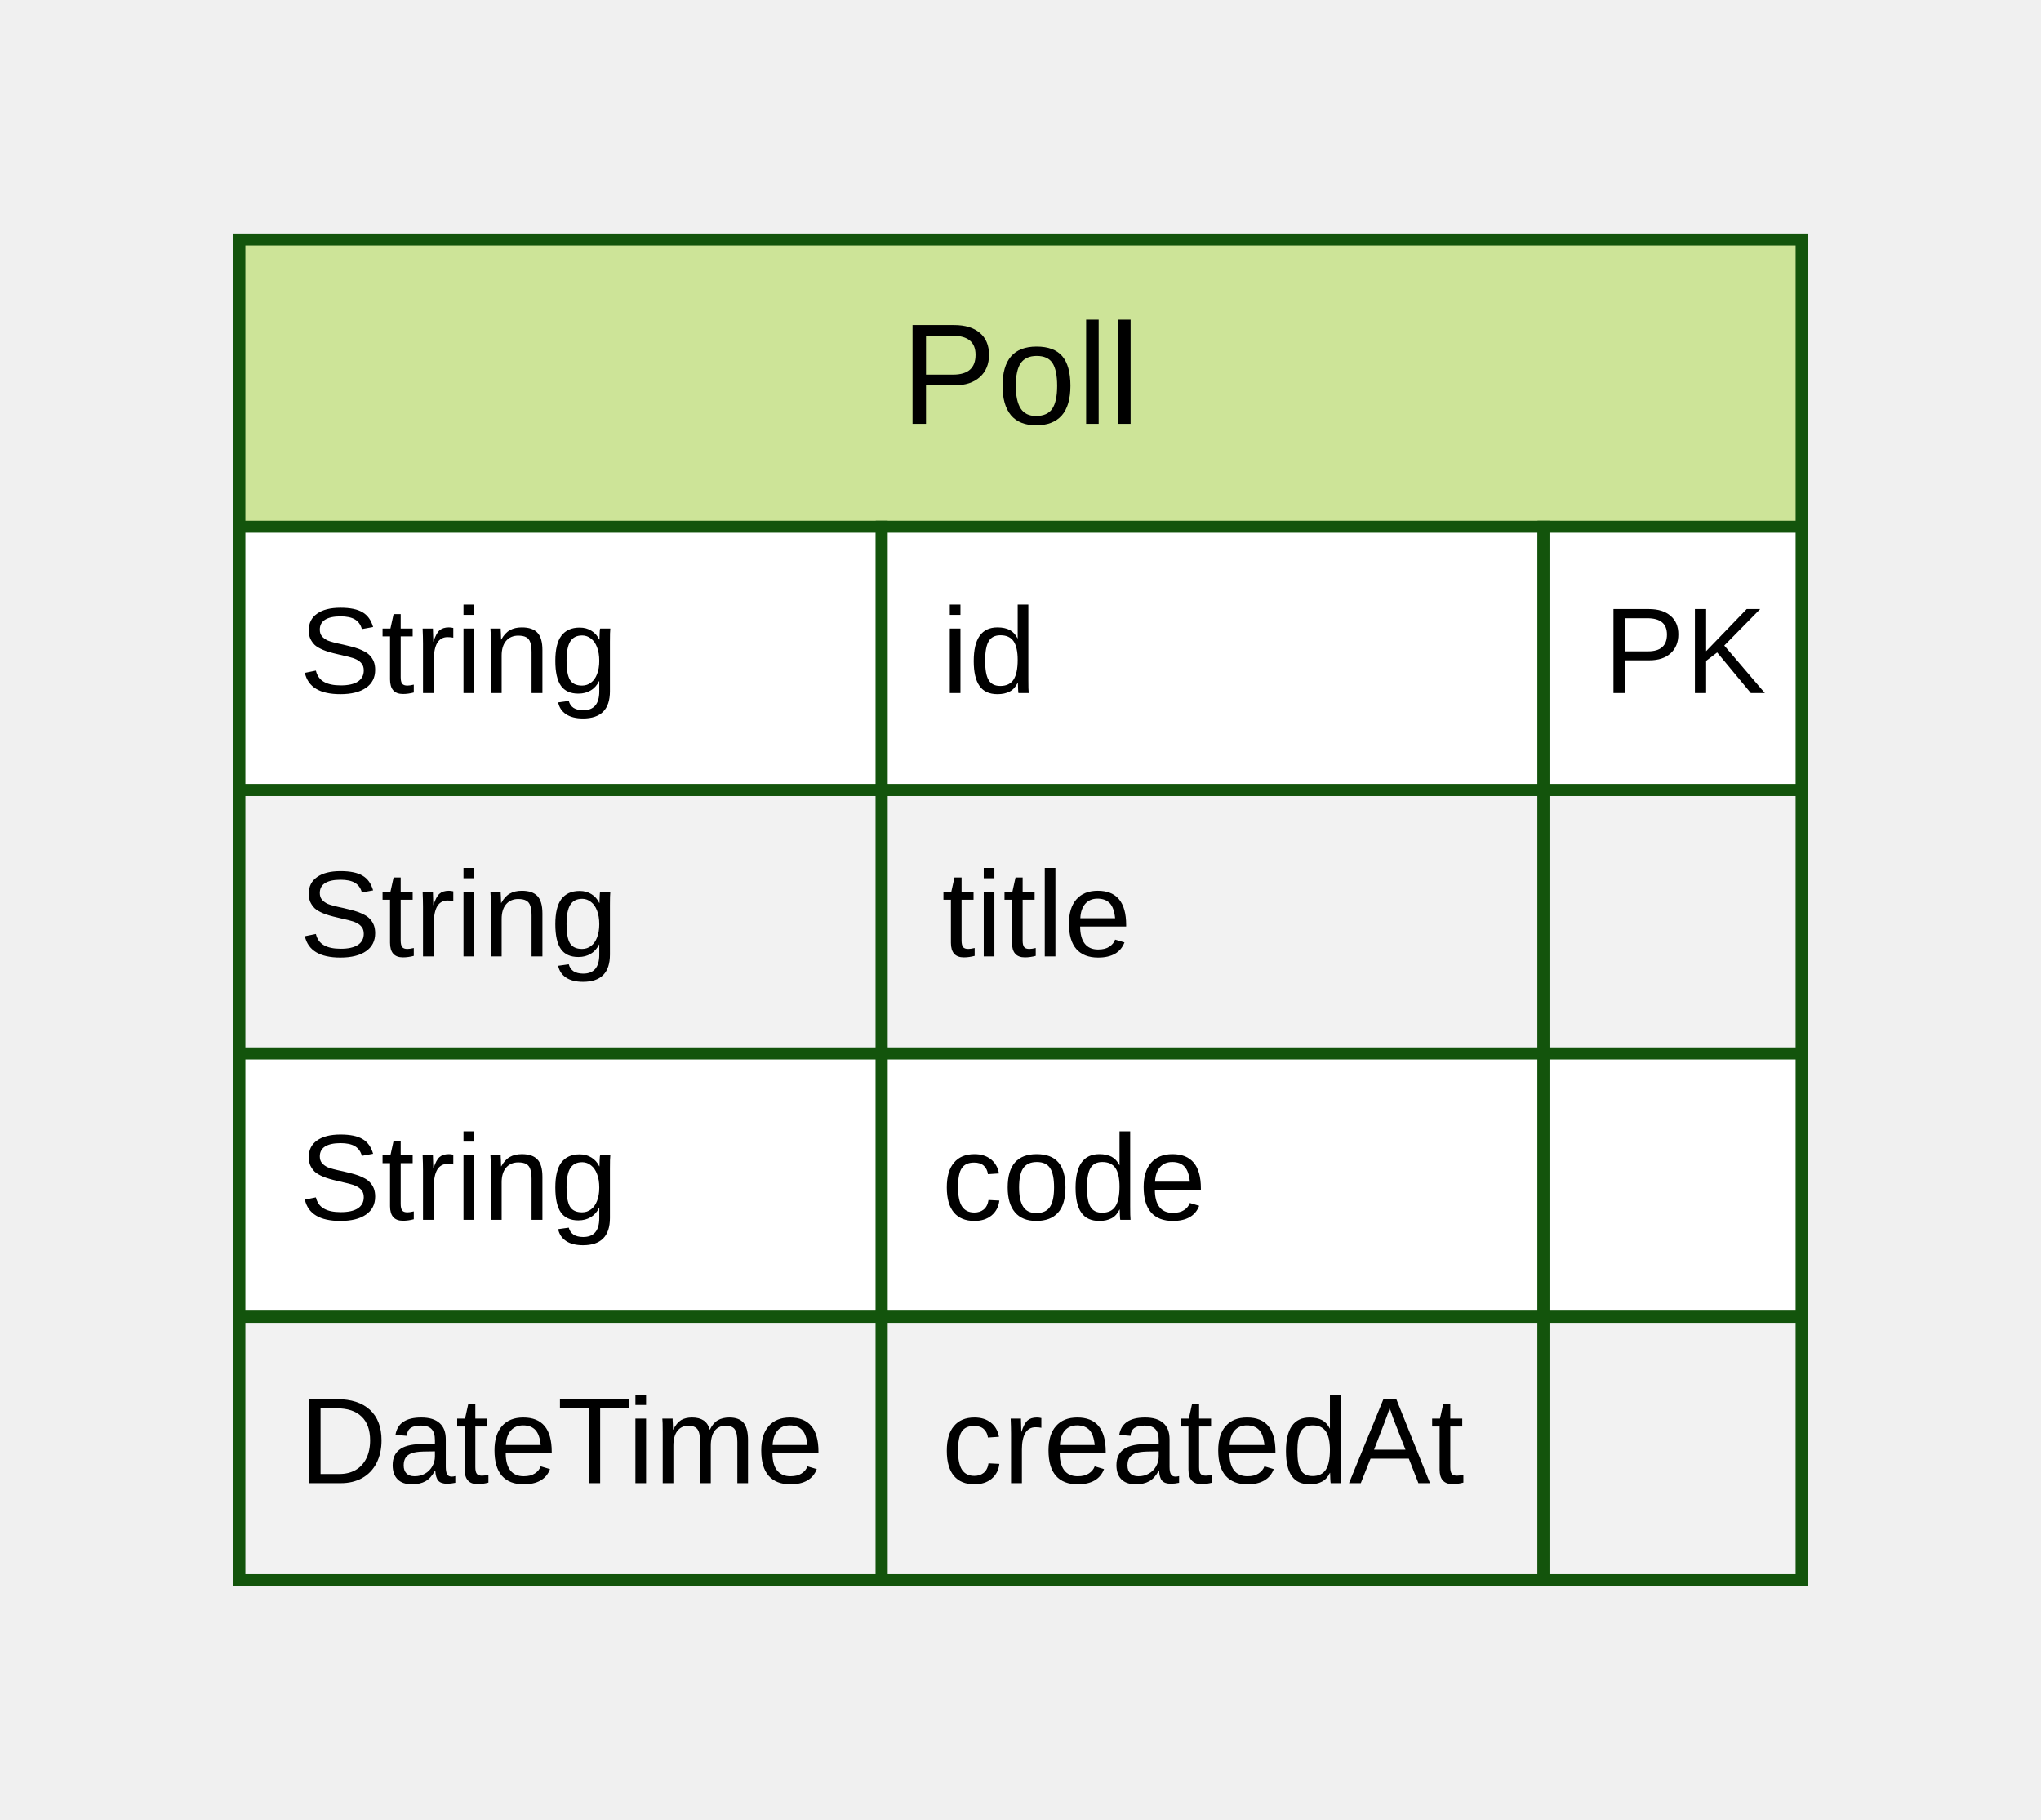
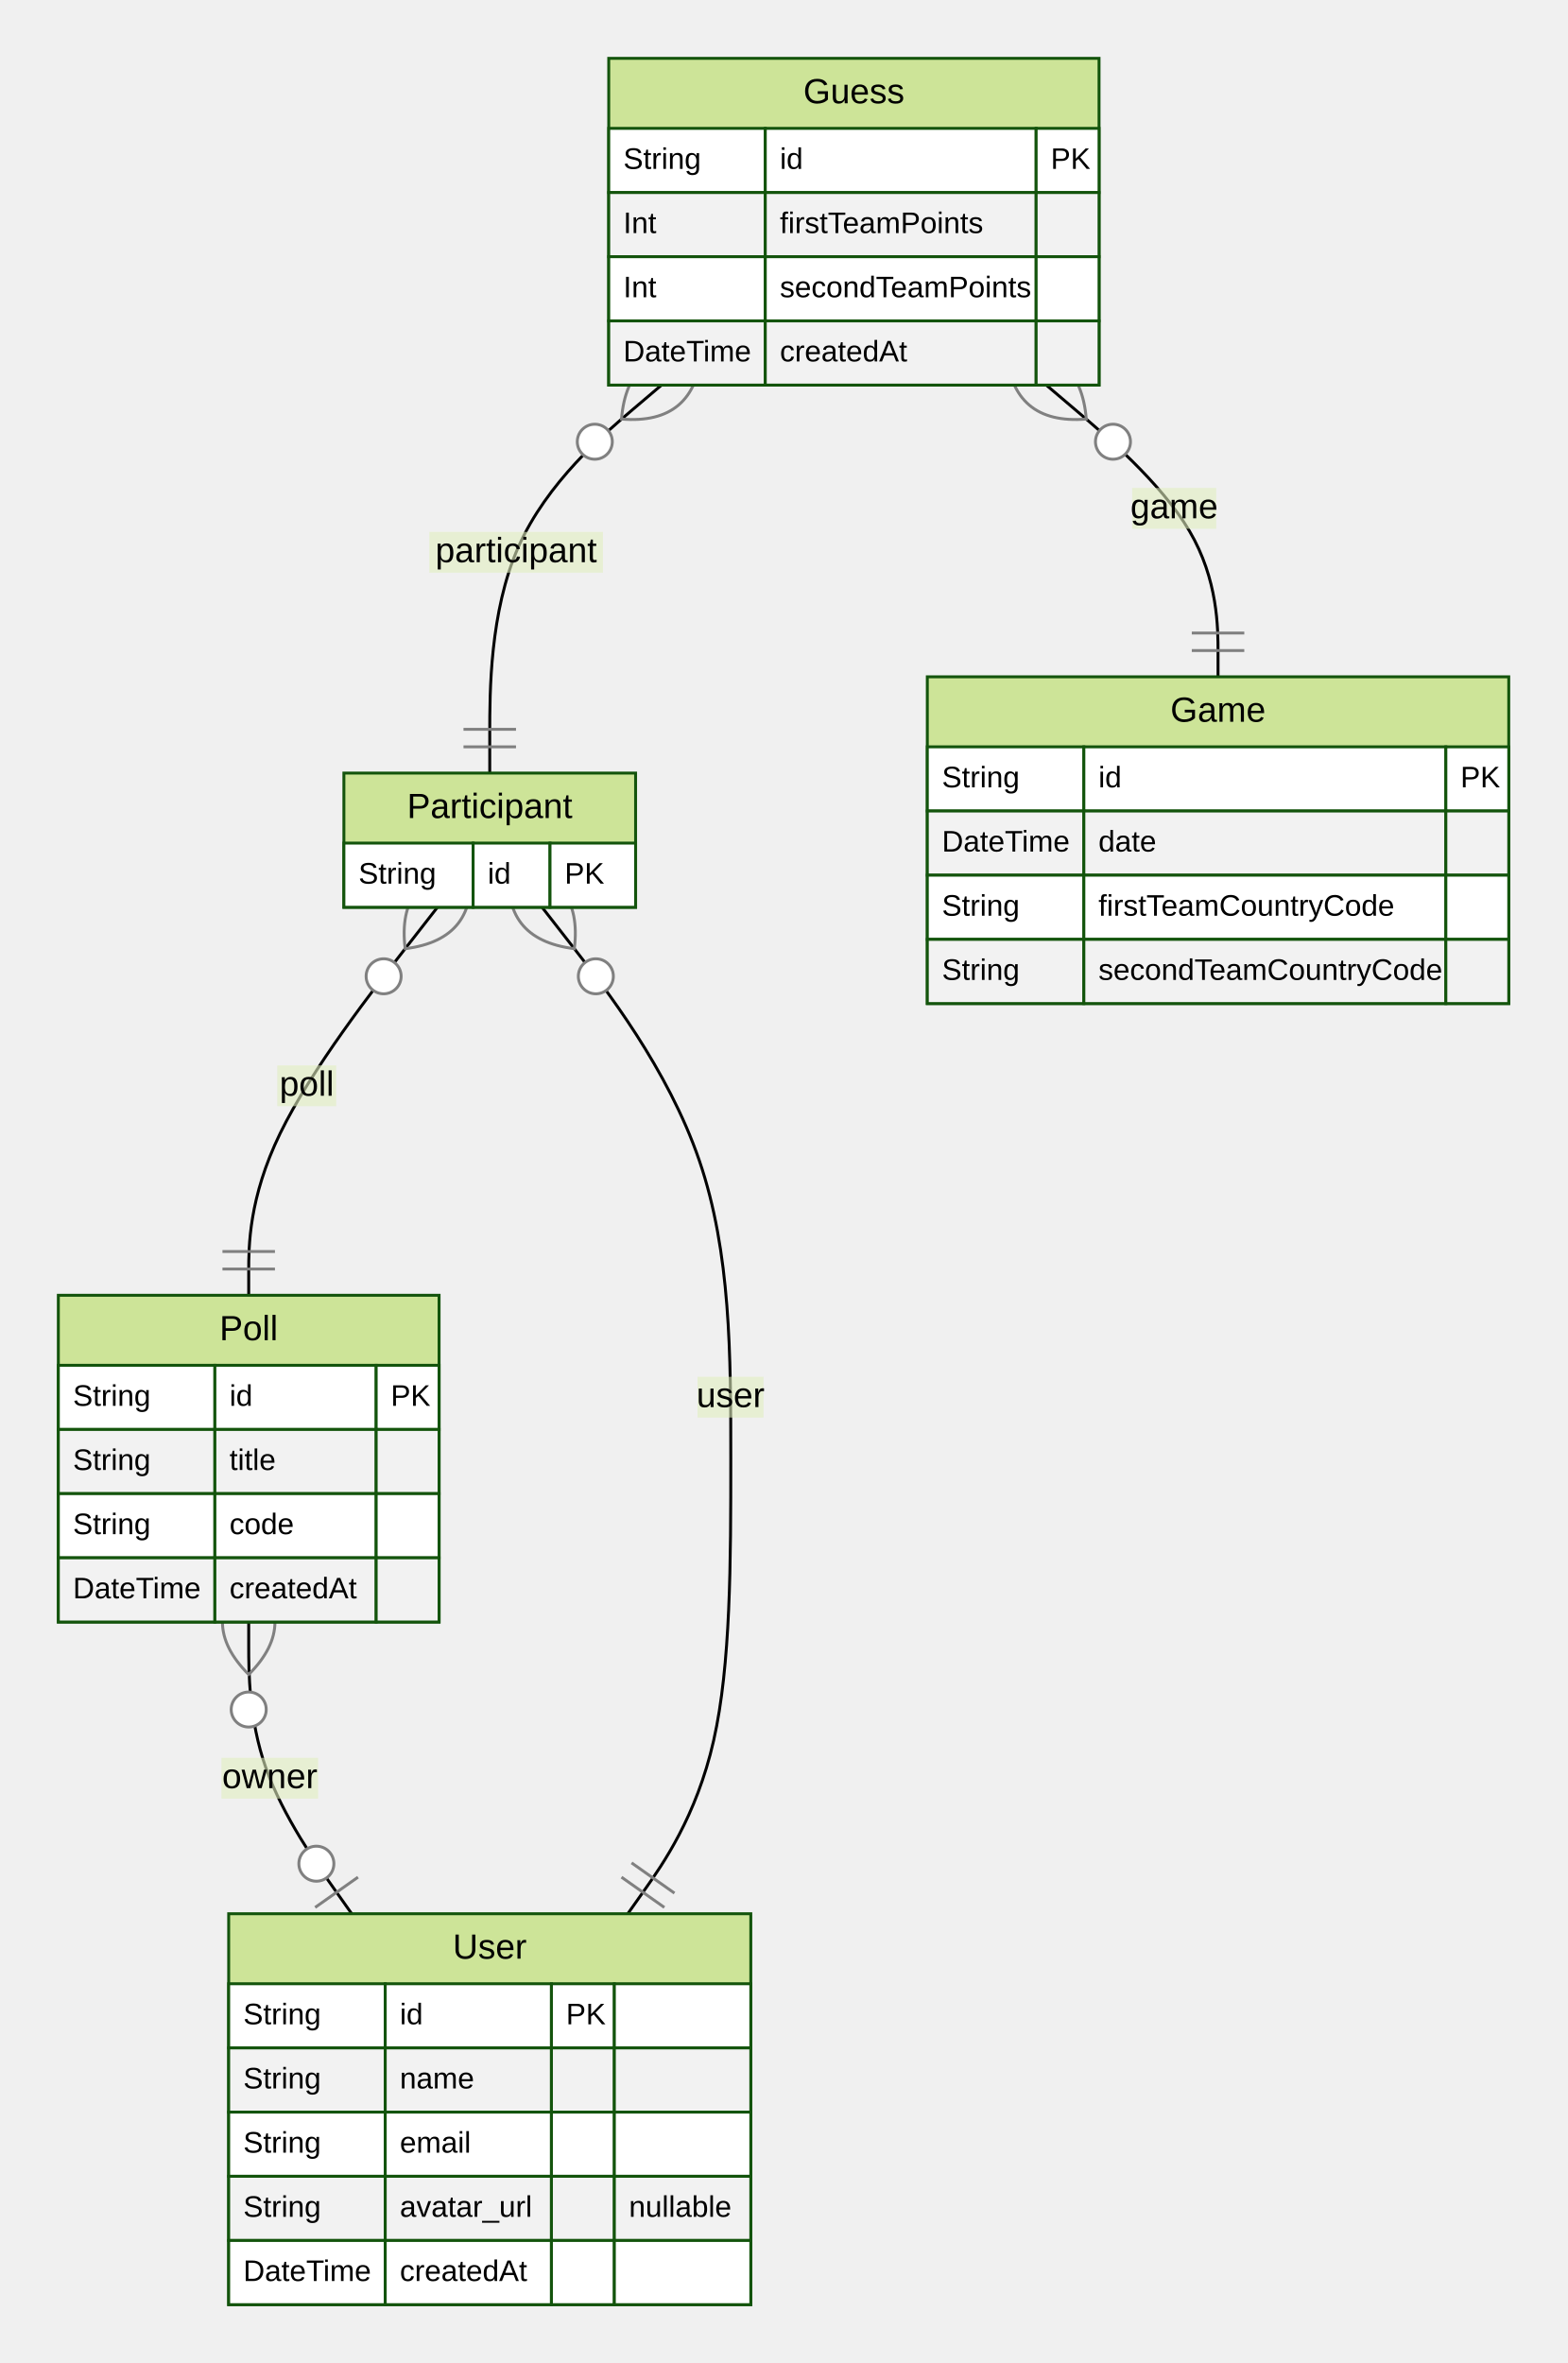
- <svg xmlns="http://www.w3.org/2000/svg" aria-labelledby="chart-title-mermaid-0 chart-desc-mermaid-0" role="img" viewBox="0 0 170.516 152" style="max-width: 170.516px; background-color: white;" width="100%" id="mermaid-0">
+ <svg xmlns="http://www.w3.org/2000/svg" aria-labelledby="chart-title-mermaid-0 chart-desc-mermaid-0" role="img" viewBox="0 0 537.207 810" style="max-width: 537.207px; background-color: white;" width="100%" id="mermaid-0">
  <style>#mermaid-0 {font-family:"trebuchet ms",verdana,arial,sans-serif;font-size:16px;fill:#000000;}#mermaid-0 .error-icon{fill:#552222;}#mermaid-0 .error-text{fill:#552222;stroke:#552222;}#mermaid-0 .edge-thickness-normal{stroke-width:2px;}#mermaid-0 .edge-thickness-thick{stroke-width:3.5px;}#mermaid-0 .edge-pattern-solid{stroke-dasharray:0;}#mermaid-0 .edge-pattern-dashed{stroke-dasharray:3;}#mermaid-0 .edge-pattern-dotted{stroke-dasharray:2;}#mermaid-0 .marker{fill:#000000;stroke:#000000;}#mermaid-0 .marker.cross{stroke:#000000;}#mermaid-0 svg{font-family:"trebuchet ms",verdana,arial,sans-serif;font-size:16px;}#mermaid-0 .entityBox{fill:#cde498;stroke:#13540c;}#mermaid-0 .attributeBoxOdd{fill:#ffffff;stroke:#13540c;}#mermaid-0 .attributeBoxEven{fill:#f2f2f2;stroke:#13540c;}#mermaid-0 .relationshipLabelBox{fill:hsl(78.158, 58.462%, 84.51%);opacity:0.7;background-color:hsl(78.158, 58.462%, 84.51%);}#mermaid-0 .relationshipLabelBox rect{opacity:0.5;}#mermaid-0 .relationshipLine{stroke:#000000;}#mermaid-0 :root{--mermaid-font-family:"trebuchet ms",verdana,arial,sans-serif;}</style>
  <g />
  <defs>
    <marker orient="auto" markerHeight="18" markerWidth="18" refY="9" refX="0" id="ONLY_ONE_START">
      <path d="M9,0 L9,18 M15,0 L15,18" fill="none" stroke="gray" />
    </marker>
  </defs>
  <defs>
    <marker orient="auto" markerHeight="18" markerWidth="18" refY="9" refX="18" id="ONLY_ONE_END">
      <path d="M3,0 L3,18 M9,0 L9,18" fill="none" stroke="gray" />
    </marker>
  </defs>
  <defs>
    <marker orient="auto" markerHeight="18" markerWidth="30" refY="9" refX="0" id="ZERO_OR_ONE_START">
      <circle r="6" cy="9" cx="21" fill="white" stroke="gray" />
      <path d="M9,0 L9,18" fill="none" stroke="gray" />
    </marker>
  </defs>
  <defs>
    <marker orient="auto" markerHeight="18" markerWidth="30" refY="9" refX="30" id="ZERO_OR_ONE_END">
      <circle r="6" cy="9" cx="9" fill="white" stroke="gray" />
      <path d="M21,0 L21,18" fill="none" stroke="gray" />
    </marker>
  </defs>
  <defs>
    <marker orient="auto" markerHeight="36" markerWidth="45" refY="18" refX="18" id="ONE_OR_MORE_START">
      <path d="M0,18 Q 18,0 36,18 Q 18,36 0,18 M42,9 L42,27" fill="none" stroke="gray" />
    </marker>
  </defs>
  <defs>
    <marker orient="auto" markerHeight="36" markerWidth="45" refY="18" refX="27" id="ONE_OR_MORE_END">
      <path d="M3,9 L3,27 M9,18 Q27,0 45,18 Q27,36 9,18" fill="none" stroke="gray" />
    </marker>
  </defs>
  <defs>
    <marker orient="auto" markerHeight="36" markerWidth="57" refY="18" refX="18" id="ZERO_OR_MORE_START">
      <circle r="6" cy="18" cx="48" fill="white" stroke="gray" />
      <path d="M0,18 Q18,0 36,18 Q18,36 0,18" fill="none" stroke="gray" />
    </marker>
  </defs>
  <defs>
    <marker orient="auto" markerHeight="36" markerWidth="57" refY="18" refX="39" id="ZERO_OR_MORE_END">
      <circle r="6" cy="18" cx="9" fill="white" stroke="gray" />
      <path d="M21,18 Q39,0 57,18 Q39,36 21,18" fill="none" stroke="gray" />
    </marker>
  </defs>
-   <g transform="translate(20,20 )" id="Poll">
+   <path marker-start="url(#ZERO_OR_MORE_START)" marker-end="url(#ZERO_OR_ONE_END)" fill="none" stroke="gray" d="M85.258,556L85.258,564.333C85.258,572.667,85.258,589.333,91.143,606C97.028,622.667,108.799,639.333,114.684,647.667L120.569,656" class="er relationshipLine" />
+   <path marker-start="url(#ZERO_OR_MORE_START)" marker-end="url(#ONLY_ONE_END)" fill="none" stroke="gray" d="M185.816,311L196.599,324.833C207.382,338.667,228.949,366.333,239.732,397.833C250.516,429.333,250.516,464.667,250.516,500C250.516,535.333,250.516,570.667,244.63,596.667C238.745,622.667,226.975,639.333,221.089,647.667L215.204,656" class="er relationshipLine" />
+   <path marker-start="url(#ZERO_OR_MORE_START)" marker-end="url(#ONLY_ONE_END)" fill="none" stroke="gray" d="M149.958,311L139.174,324.833C128.391,338.667,106.824,366.333,96.041,388.5C85.258,410.667,85.258,427.333,85.258,435.667L85.258,444" class="er relationshipLine" />
+   <path marker-start="url(#ZERO_OR_MORE_START)" marker-end="url(#ONLY_ONE_END)" fill="none" stroke="gray" d="M358.665,132L368.478,140.333C378.292,148.667,397.92,165.333,407.733,182C417.547,198.667,417.547,215.333,417.547,223.667L417.547,232" class="er relationshipLine" />
+   <path marker-start="url(#ZERO_OR_MORE_START)" marker-end="url(#ONLY_ONE_END)" fill="none" stroke="gray" d="M226.769,132L216.955,140.333C207.141,148.667,187.514,165.333,177.7,187.5C167.887,209.667,167.887,237.333,167.887,251.167L167.887,265" class="er relationshipLine" />
+   <g transform="translate(20,444 )" id="Poll">
    <rect height="112" width="130.516" y="0" x="0" stroke="gray" fill-opacity="100%" fill="honeydew" class="er entityBox" />
    <text transform="translate(65.25781,12)" style="font-family: &quot;trebuchet ms&quot;, verdana, arial, sans-serif;; font-size: 12px" text-anchor="middle" dominant-baseline="middle" y="0" x="0" id="entity-Poll" class="er entityLabel">Poll</text>
    <rect height="22" width="53.664" y="24" x="0" stroke="gray" fill-opacity="100%" fill="honeydew" class="er attributeBoxOdd" />
    <text transform="translate(5,35)" style="font-family: &quot;trebuchet ms&quot;, verdana, arial, sans-serif;; font-size: 10.2px" text-anchor="left" dominant-baseline="middle" y="0" x="0" id="entity-Poll-attr-1-type" class="er entityLabel">String</text>
    <rect height="22" width="55.289" y="24" x="53.664" stroke="gray" fill-opacity="100%" fill="honeydew" class="er attributeBoxOdd" />
    <text transform="translate(58.66406,35)" style="font-family: &quot;trebuchet ms&quot;, verdana, arial, sans-serif;; font-size: 10.2px" text-anchor="left" dominant-baseline="middle" y="0" x="0" id="entity-Poll-attr-1-name" class="er entityLabel">id</text>
    <rect height="22" width="21.562" y="24" x="108.953" stroke="gray" fill-opacity="100%" fill="honeydew" class="er attributeBoxOdd" />
    <text transform="translate(113.9531,35)" style="font-family: &quot;trebuchet ms&quot;, verdana, arial, sans-serif;; font-size: 10.2px" text-anchor="left" dominant-baseline="middle" y="0" x="0" id="entity-Poll-attr-1-key" class="er entityLabel">PK</text>
    <rect height="22" width="53.664" y="46" x="0" stroke="gray" fill-opacity="100%" fill="honeydew" class="er attributeBoxEven" />
    <text transform="translate(5,57)" style="font-family: &quot;trebuchet ms&quot;, verdana, arial, sans-serif;; font-size: 10.2px" text-anchor="left" dominant-baseline="middle" y="0" x="0" id="entity-Poll-attr-2-type" class="er entityLabel">String</text>
    <rect height="22" width="55.289" y="46" x="53.664" stroke="gray" fill-opacity="100%" fill="honeydew" class="er attributeBoxEven" />
    <text transform="translate(58.66406,57)" style="font-family: &quot;trebuchet ms&quot;, verdana, arial, sans-serif;; font-size: 10.2px" text-anchor="left" dominant-baseline="middle" y="0" x="0" id="entity-Poll-attr-2-name" class="er entityLabel">title</text>
    <rect height="22" width="21.562" y="46" x="108.953" stroke="gray" fill-opacity="100%" fill="honeydew" class="er attributeBoxEven" />
    <text transform="translate(113.9531,57)" style="font-family: &quot;trebuchet ms&quot;, verdana, arial, sans-serif;; font-size: 10.2px" text-anchor="left" dominant-baseline="middle" y="0" x="0" id="entity-Poll-attr-2-key" class="er entityLabel" />
    <rect height="22" width="53.664" y="68" x="0" stroke="gray" fill-opacity="100%" fill="honeydew" class="er attributeBoxOdd" />
    <text transform="translate(5,79)" style="font-family: &quot;trebuchet ms&quot;, verdana, arial, sans-serif;; font-size: 10.2px" text-anchor="left" dominant-baseline="middle" y="0" x="0" id="entity-Poll-attr-3-type" class="er entityLabel">String</text>
    <rect height="22" width="55.289" y="68" x="53.664" stroke="gray" fill-opacity="100%" fill="honeydew" class="er attributeBoxOdd" />
    <text transform="translate(58.66406,79)" style="font-family: &quot;trebuchet ms&quot;, verdana, arial, sans-serif;; font-size: 10.2px" text-anchor="left" dominant-baseline="middle" y="0" x="0" id="entity-Poll-attr-3-name" class="er entityLabel">code</text>
    <rect height="22" width="21.562" y="68" x="108.953" stroke="gray" fill-opacity="100%" fill="honeydew" class="er attributeBoxOdd" />
    <text transform="translate(113.9531,79)" style="font-family: &quot;trebuchet ms&quot;, verdana, arial, sans-serif;; font-size: 10.2px" text-anchor="left" dominant-baseline="middle" y="0" x="0" id="entity-Poll-attr-3-key" class="er entityLabel" />
    <rect height="22" width="53.664" y="90" x="0" stroke="gray" fill-opacity="100%" fill="honeydew" class="er attributeBoxEven" />
    <text transform="translate(5,101)" style="font-family: &quot;trebuchet ms&quot;, verdana, arial, sans-serif;; font-size: 10.2px" text-anchor="left" dominant-baseline="middle" y="0" x="0" id="entity-Poll-attr-4-type" class="er entityLabel">DateTime</text>
    <rect height="22" width="55.289" y="90" x="53.664" stroke="gray" fill-opacity="100%" fill="honeydew" class="er attributeBoxEven" />
    <text transform="translate(58.66406,101)" style="font-family: &quot;trebuchet ms&quot;, verdana, arial, sans-serif;; font-size: 10.2px" text-anchor="left" dominant-baseline="middle" y="0" x="0" id="entity-Poll-attr-4-name" class="er entityLabel">createdAt</text>
    <rect height="22" width="21.562" y="90" x="108.953" stroke="gray" fill-opacity="100%" fill="honeydew" class="er attributeBoxEven" />
    <text transform="translate(113.9531,101)" style="font-family: &quot;trebuchet ms&quot;, verdana, arial, sans-serif;; font-size: 10.2px" text-anchor="left" dominant-baseline="middle" y="0" x="0" id="entity-Poll-attr-4-key" class="er entityLabel" />
  </g>
+   <g transform="translate(117.8867,265 )" id="Participant">
+     <rect height="46" width="100" y="0" x="0" stroke="gray" fill-opacity="100%" fill="honeydew" class="er entityBox" />
+     <text transform="translate(50,12)" style="font-family: &quot;trebuchet ms&quot;, verdana, arial, sans-serif;; font-size: 12px" text-anchor="middle" dominant-baseline="middle" y="0" x="0" id="entity-Participant" class="er entityLabel">Participant</text>
+     <rect height="22" width="44.297" y="24" x="0" stroke="gray" fill-opacity="100%" fill="honeydew" class="er attributeBoxOdd" />
+     <text transform="translate(5,35)" style="font-family: &quot;trebuchet ms&quot;, verdana, arial, sans-serif;; font-size: 10.2px" text-anchor="left" dominant-baseline="middle" y="0" x="0" id="entity-Participant-attr-1-type" class="er entityLabel">String</text>
+     <rect height="22" width="26.367" y="24" x="44.297" stroke="gray" fill-opacity="100%" fill="honeydew" class="er attributeBoxOdd" />
+     <text transform="translate(49.29688,35)" style="font-family: &quot;trebuchet ms&quot;, verdana, arial, sans-serif;; font-size: 10.2px" text-anchor="left" dominant-baseline="middle" y="0" x="0" id="entity-Participant-attr-1-name" class="er entityLabel">id</text>
+     <rect height="22" width="29.336" y="24" x="70.664" stroke="gray" fill-opacity="100%" fill="honeydew" class="er attributeBoxOdd" />
+     <text transform="translate(75.66406,35)" style="font-family: &quot;trebuchet ms&quot;, verdana, arial, sans-serif;; font-size: 10.2px" text-anchor="left" dominant-baseline="middle" y="0" x="0" id="entity-Participant-attr-1-key" class="er entityLabel">PK</text>
+   </g>
+   <g transform="translate(78.39453,656 )" id="User">
+     <rect height="134" width="178.984" y="0" x="0" stroke="gray" fill-opacity="100%" fill="honeydew" class="er entityBox" />
+     <text transform="translate(89.49219,12)" style="font-family: &quot;trebuchet ms&quot;, verdana, arial, sans-serif;; font-size: 12px" text-anchor="middle" dominant-baseline="middle" y="0" x="0" id="entity-User" class="er entityLabel">User</text>
+     <rect height="22" width="53.664" y="24" x="0" stroke="gray" fill-opacity="100%" fill="honeydew" class="er attributeBoxOdd" />
+     <text transform="translate(5,35)" style="font-family: &quot;trebuchet ms&quot;, verdana, arial, sans-serif;; font-size: 10.2px" text-anchor="left" dominant-baseline="middle" y="0" x="0" id="entity-User-attr-1-type" class="er entityLabel">String</text>
+     <rect height="22" width="56.977" y="24" x="53.664" stroke="gray" fill-opacity="100%" fill="honeydew" class="er attributeBoxOdd" />
+     <text transform="translate(58.66406,35)" style="font-family: &quot;trebuchet ms&quot;, verdana, arial, sans-serif;; font-size: 10.2px" text-anchor="left" dominant-baseline="middle" y="0" x="0" id="entity-User-attr-1-name" class="er entityLabel">id</text>
+     <rect height="22" width="21.562" y="24" x="110.641" stroke="gray" fill-opacity="100%" fill="honeydew" class="er attributeBoxOdd" />
+     <text transform="translate(115.6406,35)" style="font-family: &quot;trebuchet ms&quot;, verdana, arial, sans-serif;; font-size: 10.2px" text-anchor="left" dominant-baseline="middle" y="0" x="0" id="entity-User-attr-1-key" class="er entityLabel">PK</text>
+     <rect height="22" width="46.781" y="24" x="132.203" stroke="gray" fill-opacity="100%" fill="honeydew" class="er attributeBoxOdd" />
+     <text transform="translate(137.2031,35)" style="font-family: &quot;trebuchet ms&quot;, verdana, arial, sans-serif;; font-size: 10.2px" text-anchor="left" dominant-baseline="middle" y="0" x="0" id="entity-User-attr-1-comment" class="er entityLabel" />
+     <rect height="22" width="53.664" y="46" x="0" stroke="gray" fill-opacity="100%" fill="honeydew" class="er attributeBoxEven" />
+     <text transform="translate(5,57)" style="font-family: &quot;trebuchet ms&quot;, verdana, arial, sans-serif;; font-size: 10.2px" text-anchor="left" dominant-baseline="middle" y="0" x="0" id="entity-User-attr-2-type" class="er entityLabel">String</text>
+     <rect height="22" width="56.977" y="46" x="53.664" stroke="gray" fill-opacity="100%" fill="honeydew" class="er attributeBoxEven" />
+     <text transform="translate(58.66406,57)" style="font-family: &quot;trebuchet ms&quot;, verdana, arial, sans-serif;; font-size: 10.2px" text-anchor="left" dominant-baseline="middle" y="0" x="0" id="entity-User-attr-2-name" class="er entityLabel">name</text>
+     <rect height="22" width="21.562" y="46" x="110.641" stroke="gray" fill-opacity="100%" fill="honeydew" class="er attributeBoxEven" />
+     <text transform="translate(115.6406,57)" style="font-family: &quot;trebuchet ms&quot;, verdana, arial, sans-serif;; font-size: 10.2px" text-anchor="left" dominant-baseline="middle" y="0" x="0" id="entity-User-attr-2-key" class="er entityLabel" />
+     <rect height="22" width="46.781" y="46" x="132.203" stroke="gray" fill-opacity="100%" fill="honeydew" class="er attributeBoxEven" />
+     <text transform="translate(137.2031,57)" style="font-family: &quot;trebuchet ms&quot;, verdana, arial, sans-serif;; font-size: 10.2px" text-anchor="left" dominant-baseline="middle" y="0" x="0" id="entity-User-attr-2-comment" class="er entityLabel" />
+     <rect height="22" width="53.664" y="68" x="0" stroke="gray" fill-opacity="100%" fill="honeydew" class="er attributeBoxOdd" />
+     <text transform="translate(5,79)" style="font-family: &quot;trebuchet ms&quot;, verdana, arial, sans-serif;; font-size: 10.2px" text-anchor="left" dominant-baseline="middle" y="0" x="0" id="entity-User-attr-3-type" class="er entityLabel">String</text>
+     <rect height="22" width="56.977" y="68" x="53.664" stroke="gray" fill-opacity="100%" fill="honeydew" class="er attributeBoxOdd" />
+     <text transform="translate(58.66406,79)" style="font-family: &quot;trebuchet ms&quot;, verdana, arial, sans-serif;; font-size: 10.2px" text-anchor="left" dominant-baseline="middle" y="0" x="0" id="entity-User-attr-3-name" class="er entityLabel">email</text>
+     <rect height="22" width="21.562" y="68" x="110.641" stroke="gray" fill-opacity="100%" fill="honeydew" class="er attributeBoxOdd" />
+     <text transform="translate(115.6406,79)" style="font-family: &quot;trebuchet ms&quot;, verdana, arial, sans-serif;; font-size: 10.2px" text-anchor="left" dominant-baseline="middle" y="0" x="0" id="entity-User-attr-3-key" class="er entityLabel" />
+     <rect height="22" width="46.781" y="68" x="132.203" stroke="gray" fill-opacity="100%" fill="honeydew" class="er attributeBoxOdd" />
+     <text transform="translate(137.2031,79)" style="font-family: &quot;trebuchet ms&quot;, verdana, arial, sans-serif;; font-size: 10.2px" text-anchor="left" dominant-baseline="middle" y="0" x="0" id="entity-User-attr-3-comment" class="er entityLabel" />
+     <rect height="22" width="53.664" y="90" x="0" stroke="gray" fill-opacity="100%" fill="honeydew" class="er attributeBoxEven" />
+     <text transform="translate(5,101)" style="font-family: &quot;trebuchet ms&quot;, verdana, arial, sans-serif;; font-size: 10.2px" text-anchor="left" dominant-baseline="middle" y="0" x="0" id="entity-User-attr-4-type" class="er entityLabel">String</text>
+     <rect height="22" width="56.977" y="90" x="53.664" stroke="gray" fill-opacity="100%" fill="honeydew" class="er attributeBoxEven" />
+     <text transform="translate(58.66406,101)" style="font-family: &quot;trebuchet ms&quot;, verdana, arial, sans-serif;; font-size: 10.2px" text-anchor="left" dominant-baseline="middle" y="0" x="0" id="entity-User-attr-4-name" class="er entityLabel">avatar_url</text>
+     <rect height="22" width="21.562" y="90" x="110.641" stroke="gray" fill-opacity="100%" fill="honeydew" class="er attributeBoxEven" />
+     <text transform="translate(115.6406,101)" style="font-family: &quot;trebuchet ms&quot;, verdana, arial, sans-serif;; font-size: 10.2px" text-anchor="left" dominant-baseline="middle" y="0" x="0" id="entity-User-attr-4-key" class="er entityLabel" />
+     <rect height="22" width="46.781" y="90" x="132.203" stroke="gray" fill-opacity="100%" fill="honeydew" class="er attributeBoxEven" />
+     <text transform="translate(137.2031,101)" style="font-family: &quot;trebuchet ms&quot;, verdana, arial, sans-serif;; font-size: 10.2px" text-anchor="left" dominant-baseline="middle" y="0" x="0" id="entity-User-attr-4-comment" class="er entityLabel">nullable</text>
+     <rect height="22" width="53.664" y="112" x="0" stroke="gray" fill-opacity="100%" fill="honeydew" class="er attributeBoxOdd" />
+     <text transform="translate(5,123)" style="font-family: &quot;trebuchet ms&quot;, verdana, arial, sans-serif;; font-size: 10.2px" text-anchor="left" dominant-baseline="middle" y="0" x="0" id="entity-User-attr-5-type" class="er entityLabel">DateTime</text>
+     <rect height="22" width="56.977" y="112" x="53.664" stroke="gray" fill-opacity="100%" fill="honeydew" class="er attributeBoxOdd" />
+     <text transform="translate(58.66406,123)" style="font-family: &quot;trebuchet ms&quot;, verdana, arial, sans-serif;; font-size: 10.2px" text-anchor="left" dominant-baseline="middle" y="0" x="0" id="entity-User-attr-5-name" class="er entityLabel">createdAt</text>
+     <rect height="22" width="21.562" y="112" x="110.641" stroke="gray" fill-opacity="100%" fill="honeydew" class="er attributeBoxOdd" />
+     <text transform="translate(115.6406,123)" style="font-family: &quot;trebuchet ms&quot;, verdana, arial, sans-serif;; font-size: 10.2px" text-anchor="left" dominant-baseline="middle" y="0" x="0" id="entity-User-attr-5-key" class="er entityLabel" />
+     <rect height="22" width="46.781" y="112" x="132.203" stroke="gray" fill-opacity="100%" fill="honeydew" class="er attributeBoxOdd" />
+     <text transform="translate(137.2031,123)" style="font-family: &quot;trebuchet ms&quot;, verdana, arial, sans-serif;; font-size: 10.2px" text-anchor="left" dominant-baseline="middle" y="0" x="0" id="entity-User-attr-5-comment" class="er entityLabel" />
+   </g>
+   <g transform="translate(317.8867,232 )" id="Game">
+     <rect height="112" width="199.32" y="0" x="0" stroke="gray" fill-opacity="100%" fill="honeydew" class="er entityBox" />
+     <text transform="translate(99.66016,12)" style="font-family: &quot;trebuchet ms&quot;, verdana, arial, sans-serif;; font-size: 12px" text-anchor="middle" dominant-baseline="middle" y="0" x="0" id="entity-Game" class="er entityLabel">Game</text>
+     <rect height="22" width="53.664" y="24" x="0" stroke="gray" fill-opacity="100%" fill="honeydew" class="er attributeBoxOdd" />
+     <text transform="translate(5,35)" style="font-family: &quot;trebuchet ms&quot;, verdana, arial, sans-serif;; font-size: 10.2px" text-anchor="left" dominant-baseline="middle" y="0" x="0" id="entity-Game-attr-1-type" class="er entityLabel">String</text>
+     <rect height="22" width="124.094" y="24" x="53.664" stroke="gray" fill-opacity="100%" fill="honeydew" class="er attributeBoxOdd" />
+     <text transform="translate(58.66406,35)" style="font-family: &quot;trebuchet ms&quot;, verdana, arial, sans-serif;; font-size: 10.2px" text-anchor="left" dominant-baseline="middle" y="0" x="0" id="entity-Game-attr-1-name" class="er entityLabel">id</text>
+     <rect height="22" width="21.562" y="24" x="177.758" stroke="gray" fill-opacity="100%" fill="honeydew" class="er attributeBoxOdd" />
+     <text transform="translate(182.7578,35)" style="font-family: &quot;trebuchet ms&quot;, verdana, arial, sans-serif;; font-size: 10.2px" text-anchor="left" dominant-baseline="middle" y="0" x="0" id="entity-Game-attr-1-key" class="er entityLabel">PK</text>
+     <rect height="22" width="53.664" y="46" x="0" stroke="gray" fill-opacity="100%" fill="honeydew" class="er attributeBoxEven" />
+     <text transform="translate(5,57)" style="font-family: &quot;trebuchet ms&quot;, verdana, arial, sans-serif;; font-size: 10.2px" text-anchor="left" dominant-baseline="middle" y="0" x="0" id="entity-Game-attr-2-type" class="er entityLabel">DateTime</text>
+     <rect height="22" width="124.094" y="46" x="53.664" stroke="gray" fill-opacity="100%" fill="honeydew" class="er attributeBoxEven" />
+     <text transform="translate(58.66406,57)" style="font-family: &quot;trebuchet ms&quot;, verdana, arial, sans-serif;; font-size: 10.2px" text-anchor="left" dominant-baseline="middle" y="0" x="0" id="entity-Game-attr-2-name" class="er entityLabel">date</text>
+     <rect height="22" width="21.562" y="46" x="177.758" stroke="gray" fill-opacity="100%" fill="honeydew" class="er attributeBoxEven" />
+     <text transform="translate(182.7578,57)" style="font-family: &quot;trebuchet ms&quot;, verdana, arial, sans-serif;; font-size: 10.2px" text-anchor="left" dominant-baseline="middle" y="0" x="0" id="entity-Game-attr-2-key" class="er entityLabel" />
+     <rect height="22" width="53.664" y="68" x="0" stroke="gray" fill-opacity="100%" fill="honeydew" class="er attributeBoxOdd" />
+     <text transform="translate(5,79)" style="font-family: &quot;trebuchet ms&quot;, verdana, arial, sans-serif;; font-size: 10.2px" text-anchor="left" dominant-baseline="middle" y="0" x="0" id="entity-Game-attr-3-type" class="er entityLabel">String</text>
+     <rect height="22" width="124.094" y="68" x="53.664" stroke="gray" fill-opacity="100%" fill="honeydew" class="er attributeBoxOdd" />
+     <text transform="translate(58.66406,79)" style="font-family: &quot;trebuchet ms&quot;, verdana, arial, sans-serif;; font-size: 10.2px" text-anchor="left" dominant-baseline="middle" y="0" x="0" id="entity-Game-attr-3-name" class="er entityLabel">firstTeamCountryCode</text>
+     <rect height="22" width="21.562" y="68" x="177.758" stroke="gray" fill-opacity="100%" fill="honeydew" class="er attributeBoxOdd" />
+     <text transform="translate(182.7578,79)" style="font-family: &quot;trebuchet ms&quot;, verdana, arial, sans-serif;; font-size: 10.2px" text-anchor="left" dominant-baseline="middle" y="0" x="0" id="entity-Game-attr-3-key" class="er entityLabel" />
+     <rect height="22" width="53.664" y="90" x="0" stroke="gray" fill-opacity="100%" fill="honeydew" class="er attributeBoxEven" />
+     <text transform="translate(5,101)" style="font-family: &quot;trebuchet ms&quot;, verdana, arial, sans-serif;; font-size: 10.2px" text-anchor="left" dominant-baseline="middle" y="0" x="0" id="entity-Game-attr-4-type" class="er entityLabel">String</text>
+     <rect height="22" width="124.094" y="90" x="53.664" stroke="gray" fill-opacity="100%" fill="honeydew" class="er attributeBoxEven" />
+     <text transform="translate(58.66406,101)" style="font-family: &quot;trebuchet ms&quot;, verdana, arial, sans-serif;; font-size: 10.2px" text-anchor="left" dominant-baseline="middle" y="0" x="0" id="entity-Game-attr-4-name" class="er entityLabel">secondTeamCountryCode</text>
+     <rect height="22" width="21.562" y="90" x="177.758" stroke="gray" fill-opacity="100%" fill="honeydew" class="er attributeBoxEven" />
+     <text transform="translate(182.7578,101)" style="font-family: &quot;trebuchet ms&quot;, verdana, arial, sans-serif;; font-size: 10.2px" text-anchor="left" dominant-baseline="middle" y="0" x="0" id="entity-Game-attr-4-key" class="er entityLabel" />
+   </g>
+   <g transform="translate(208.6777,20 )" id="Guess">
+     <rect height="112" width="168.078" y="0" x="0" stroke="gray" fill-opacity="100%" fill="honeydew" class="er entityBox" />
+     <text transform="translate(84.03906,12)" style="font-family: &quot;trebuchet ms&quot;, verdana, arial, sans-serif;; font-size: 12px" text-anchor="middle" dominant-baseline="middle" y="0" x="0" id="entity-Guess" class="er entityLabel">Guess</text>
+     <rect height="22" width="53.664" y="24" x="0" stroke="gray" fill-opacity="100%" fill="honeydew" class="er attributeBoxOdd" />
+     <text transform="translate(5,35)" style="font-family: &quot;trebuchet ms&quot;, verdana, arial, sans-serif;; font-size: 10.2px" text-anchor="left" dominant-baseline="middle" y="0" x="0" id="entity-Guess-attr-1-type" class="er entityLabel">String</text>
+     <rect height="22" width="92.852" y="24" x="53.664" stroke="gray" fill-opacity="100%" fill="honeydew" class="er attributeBoxOdd" />
+     <text transform="translate(58.66406,35)" style="font-family: &quot;trebuchet ms&quot;, verdana, arial, sans-serif;; font-size: 10.2px" text-anchor="left" dominant-baseline="middle" y="0" x="0" id="entity-Guess-attr-1-name" class="er entityLabel">id</text>
+     <rect height="22" width="21.562" y="24" x="146.516" stroke="gray" fill-opacity="100%" fill="honeydew" class="er attributeBoxOdd" />
+     <text transform="translate(151.5156,35)" style="font-family: &quot;trebuchet ms&quot;, verdana, arial, sans-serif;; font-size: 10.2px" text-anchor="left" dominant-baseline="middle" y="0" x="0" id="entity-Guess-attr-1-key" class="er entityLabel">PK</text>
+     <rect height="22" width="53.664" y="46" x="0" stroke="gray" fill-opacity="100%" fill="honeydew" class="er attributeBoxEven" />
+     <text transform="translate(5,57)" style="font-family: &quot;trebuchet ms&quot;, verdana, arial, sans-serif;; font-size: 10.2px" text-anchor="left" dominant-baseline="middle" y="0" x="0" id="entity-Guess-attr-2-type" class="er entityLabel">Int</text>
+     <rect height="22" width="92.852" y="46" x="53.664" stroke="gray" fill-opacity="100%" fill="honeydew" class="er attributeBoxEven" />
+     <text transform="translate(58.66406,57)" style="font-family: &quot;trebuchet ms&quot;, verdana, arial, sans-serif;; font-size: 10.2px" text-anchor="left" dominant-baseline="middle" y="0" x="0" id="entity-Guess-attr-2-name" class="er entityLabel">firstTeamPoints</text>
+     <rect height="22" width="21.562" y="46" x="146.516" stroke="gray" fill-opacity="100%" fill="honeydew" class="er attributeBoxEven" />
+     <text transform="translate(151.5156,57)" style="font-family: &quot;trebuchet ms&quot;, verdana, arial, sans-serif;; font-size: 10.2px" text-anchor="left" dominant-baseline="middle" y="0" x="0" id="entity-Guess-attr-2-key" class="er entityLabel" />
+     <rect height="22" width="53.664" y="68" x="0" stroke="gray" fill-opacity="100%" fill="honeydew" class="er attributeBoxOdd" />
+     <text transform="translate(5,79)" style="font-family: &quot;trebuchet ms&quot;, verdana, arial, sans-serif;; font-size: 10.2px" text-anchor="left" dominant-baseline="middle" y="0" x="0" id="entity-Guess-attr-3-type" class="er entityLabel">Int</text>
+     <rect height="22" width="92.852" y="68" x="53.664" stroke="gray" fill-opacity="100%" fill="honeydew" class="er attributeBoxOdd" />
+     <text transform="translate(58.66406,79)" style="font-family: &quot;trebuchet ms&quot;, verdana, arial, sans-serif;; font-size: 10.2px" text-anchor="left" dominant-baseline="middle" y="0" x="0" id="entity-Guess-attr-3-name" class="er entityLabel">secondTeamPoints</text>
+     <rect height="22" width="21.562" y="68" x="146.516" stroke="gray" fill-opacity="100%" fill="honeydew" class="er attributeBoxOdd" />
+     <text transform="translate(151.5156,79)" style="font-family: &quot;trebuchet ms&quot;, verdana, arial, sans-serif;; font-size: 10.2px" text-anchor="left" dominant-baseline="middle" y="0" x="0" id="entity-Guess-attr-3-key" class="er entityLabel" />
+     <rect height="22" width="53.664" y="90" x="0" stroke="gray" fill-opacity="100%" fill="honeydew" class="er attributeBoxEven" />
+     <text transform="translate(5,101)" style="font-family: &quot;trebuchet ms&quot;, verdana, arial, sans-serif;; font-size: 10.2px" text-anchor="left" dominant-baseline="middle" y="0" x="0" id="entity-Guess-attr-4-type" class="er entityLabel">DateTime</text>
+     <rect height="22" width="92.852" y="90" x="53.664" stroke="gray" fill-opacity="100%" fill="honeydew" class="er attributeBoxEven" />
+     <text transform="translate(58.66406,101)" style="font-family: &quot;trebuchet ms&quot;, verdana, arial, sans-serif;; font-size: 10.2px" text-anchor="left" dominant-baseline="middle" y="0" x="0" id="entity-Guess-attr-4-name" class="er entityLabel">createdAt</text>
+     <rect height="22" width="21.562" y="90" x="146.516" stroke="gray" fill-opacity="100%" fill="honeydew" class="er attributeBoxEven" />
+     <text transform="translate(151.5156,101)" style="font-family: &quot;trebuchet ms&quot;, verdana, arial, sans-serif;; font-size: 10.2px" text-anchor="left" dominant-baseline="middle" y="0" x="0" id="entity-Guess-attr-4-key" class="er entityLabel" />
+   </g>
+   <rect fill-opacity="85%" fill="white" height="14" width="33.141" y="602.546" x="75.911" class="er relationshipLabelBox" />
+   <text style="font-family: &quot;trebuchet ms&quot;, verdana, arial, sans-serif;; font-size: 12px" dominant-baseline="middle" text-anchor="middle" y="609.546" x="92.481" id="rel1" class="er relationshipLabel">owner</text>
+   <rect fill-opacity="85%" fill="white" height="14" width="22.625" y="471.925" x="239.118" class="er relationshipLabelBox" />
+   <text style="font-family: &quot;trebuchet ms&quot;, verdana, arial, sans-serif;; font-size: 12px" dominant-baseline="middle" text-anchor="middle" y="478.925" x="250.43" id="rel2" class="er relationshipLabel">user</text>
+   <rect fill-opacity="85%" fill="white" height="14" width="20.203" y="365.194" x="95.06" class="er relationshipLabelBox" />
+   <text style="font-family: &quot;trebuchet ms&quot;, verdana, arial, sans-serif;; font-size: 12px" dominant-baseline="middle" text-anchor="middle" y="372.194" x="105.162" id="rel3" class="er relationshipLabel">poll</text>
+   <rect fill-opacity="85%" fill="white" height="14" width="28.836" y="167.262" x="388.103" class="er relationshipLabelBox" />
+   <text style="font-family: &quot;trebuchet ms&quot;, verdana, arial, sans-serif;; font-size: 12px" dominant-baseline="middle" text-anchor="middle" y="174.262" x="402.521" id="rel4" class="er relationshipLabel">game</text>
+   <rect fill-opacity="85%" fill="white" height="14" width="59.508" y="182.313" x="147.17" class="er relationshipLabelBox" />
+   <text style="font-family: &quot;trebuchet ms&quot;, verdana, arial, sans-serif;; font-size: 12px" dominant-baseline="middle" text-anchor="middle" y="189.313" x="176.924" id="rel5" class="er relationshipLabel">participant</text>
</svg>
